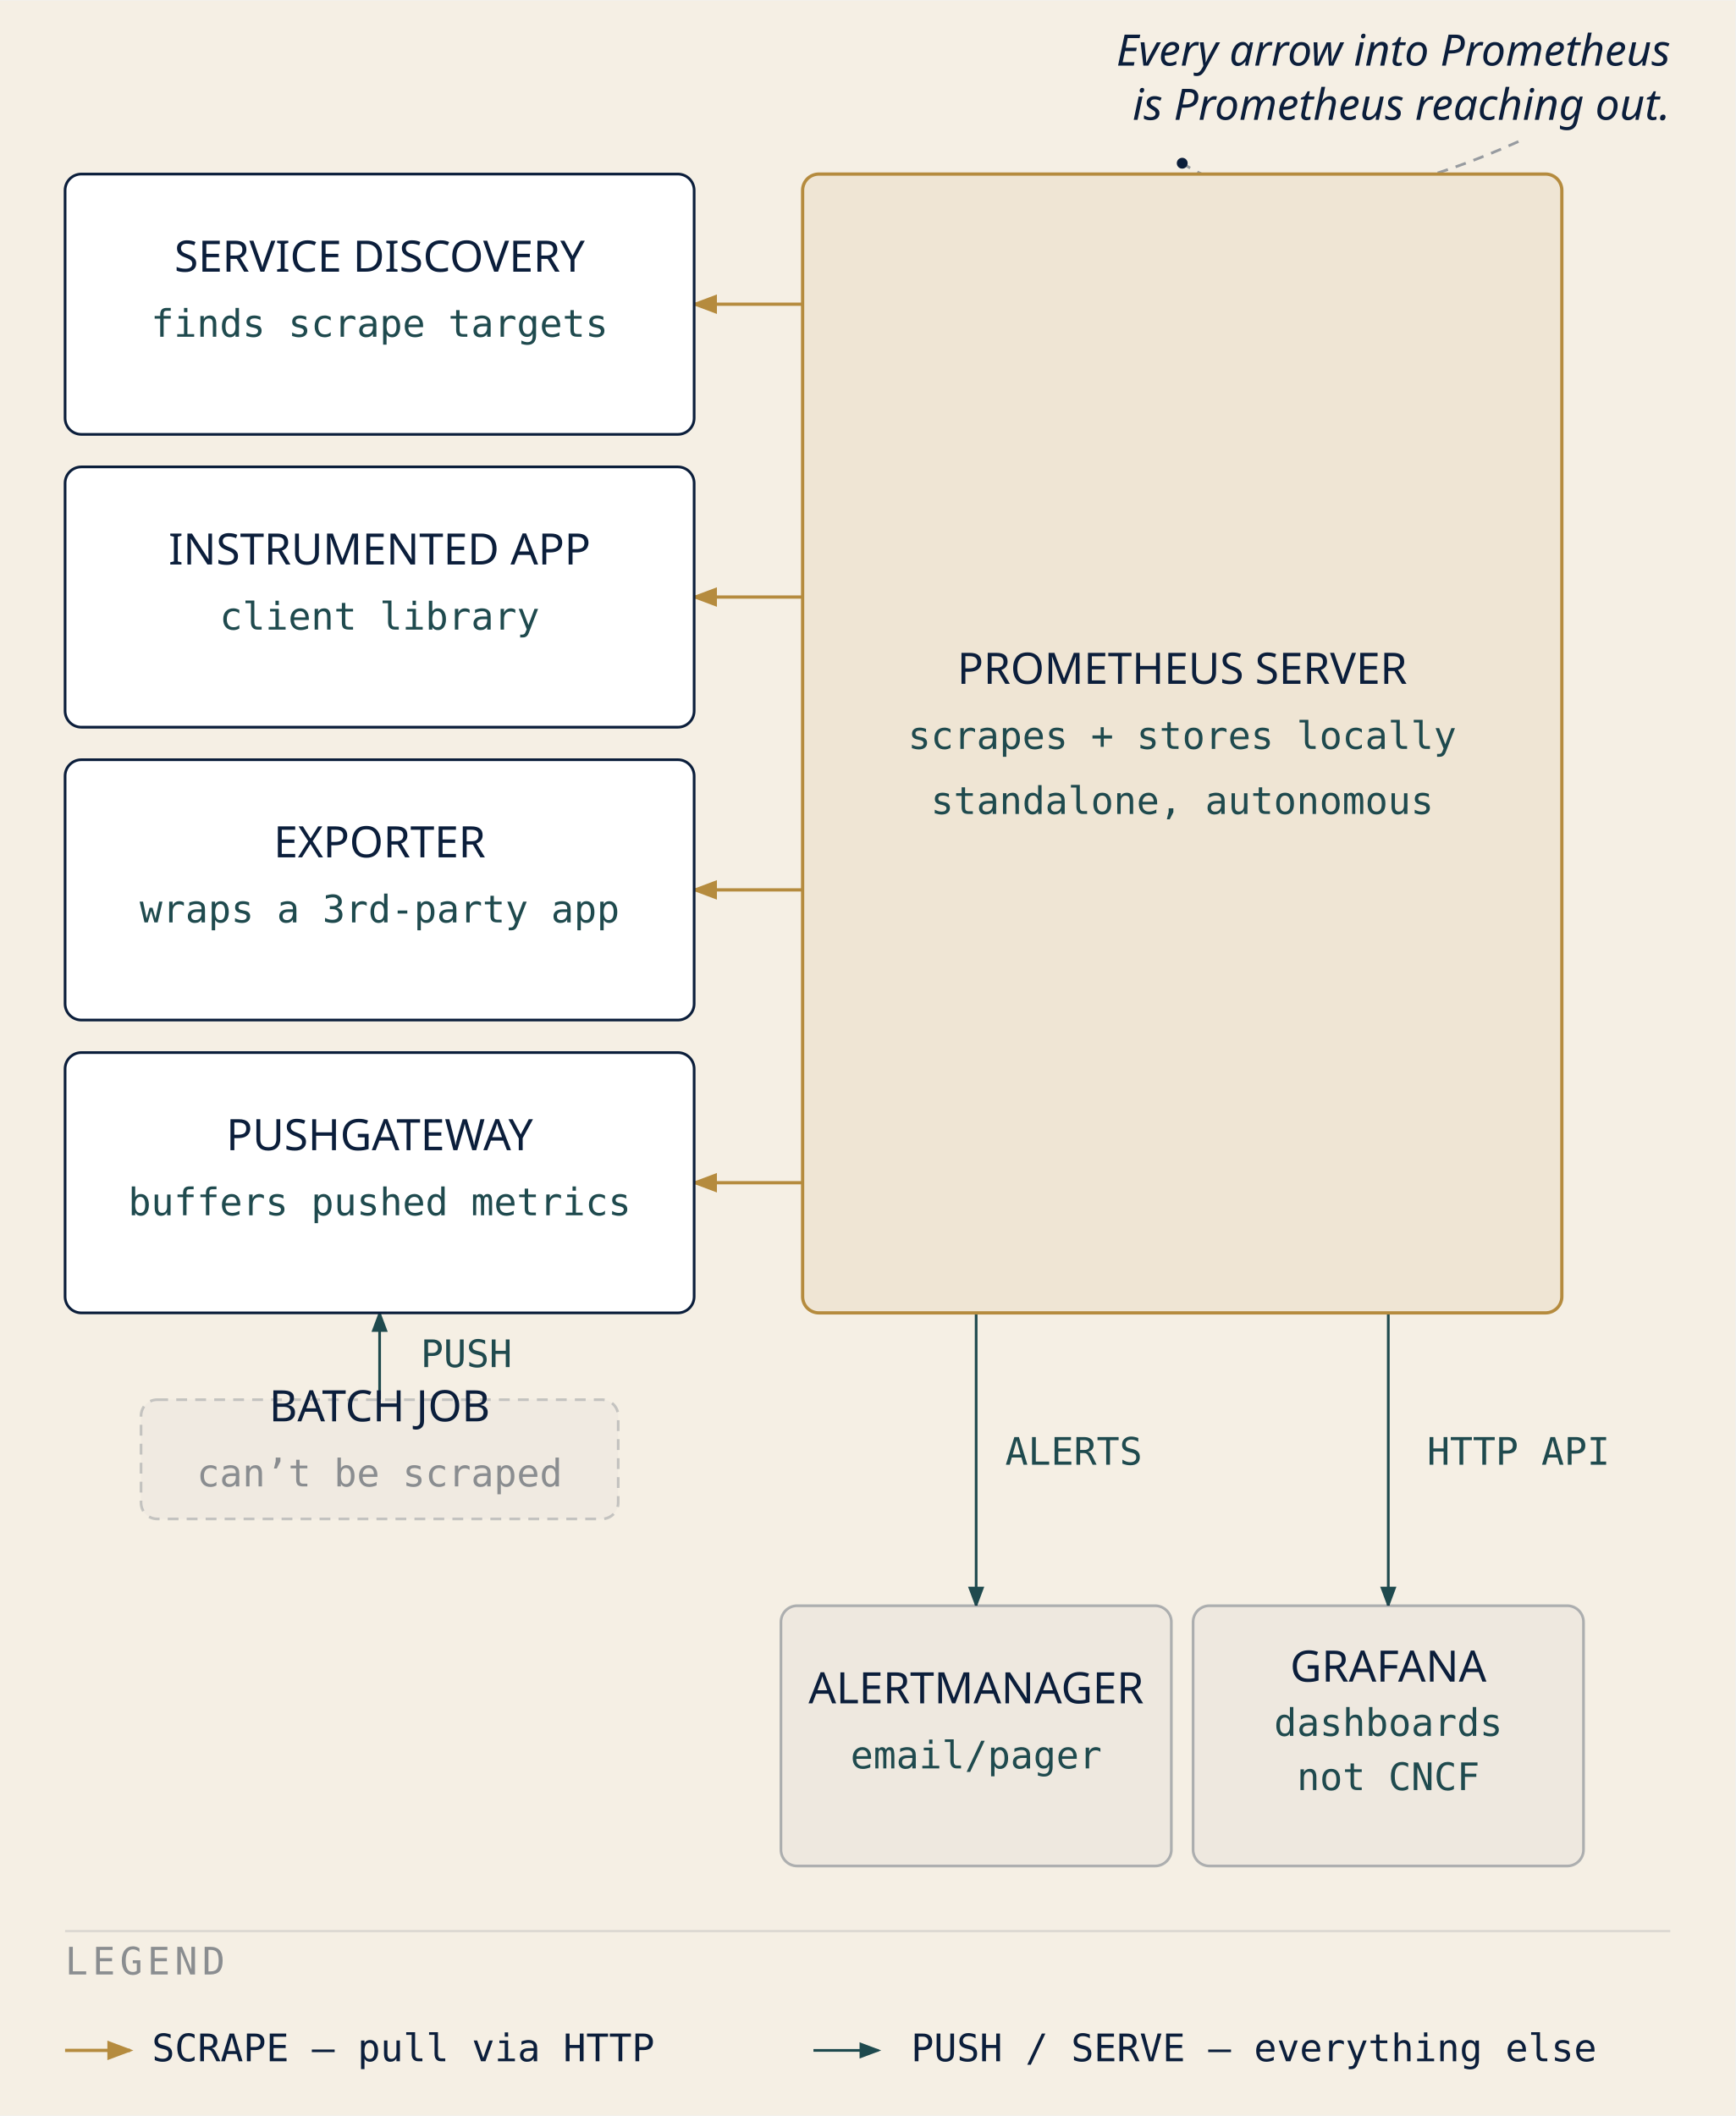
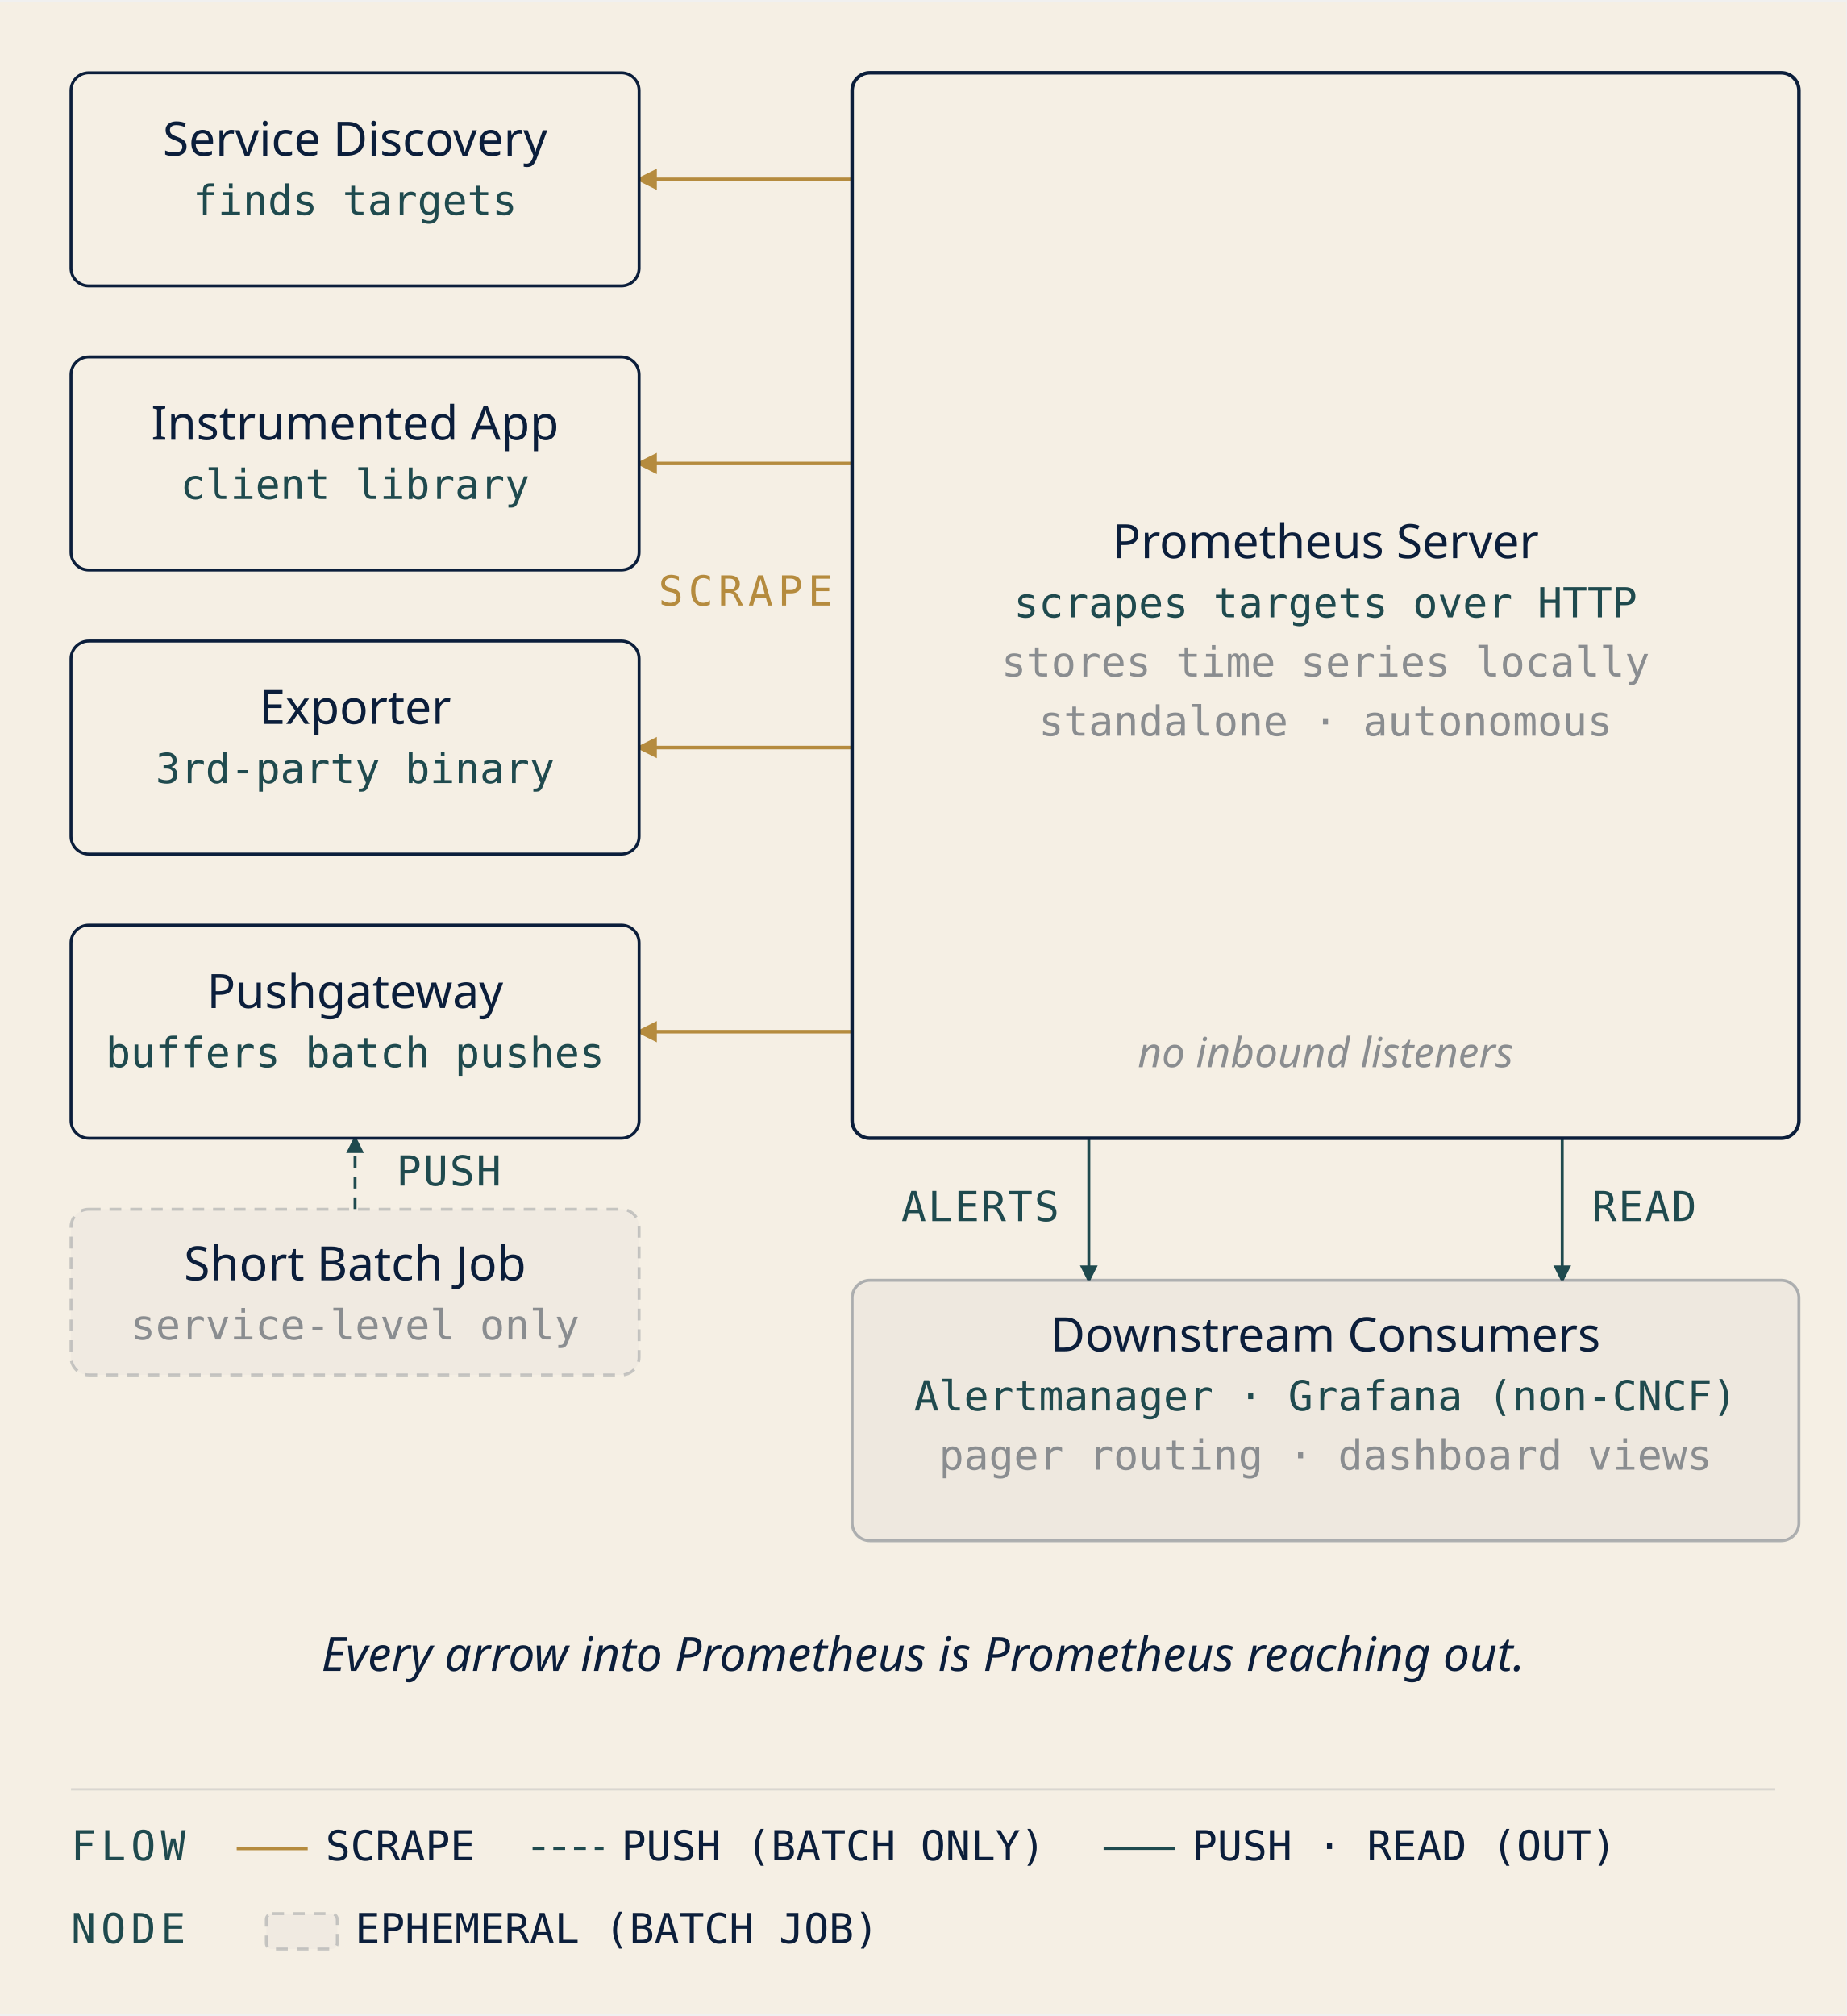
- <svg xmlns="http://www.w3.org/2000/svg" viewBox="0 0 640 780" role="img" aria-labelledby="ch18-fig04-prometheus-pull-architecture-title ch18-fig04-prometheus-pull-architecture-desc" width="620" height="756">
+ <svg xmlns="http://www.w3.org/2000/svg" viewBox="0 0 624 680" role="img" aria-labelledby="ch18-fig04-prometheus-pull-architecture-title ch18-fig04-prometheus-pull-architecture-desc" width="480" height="524">
  <defs>
-     <marker id="arr-accent" markerWidth="8" markerHeight="6" refX="7" refY="3" orient="auto">
-       <polygon points="0 0, 8 3, 0 6" fill="#B58B3E" />
+     <marker id="arr-muted" markerWidth="6" markerHeight="6" refX="5" refY="3" orient="auto">
+       <path d="M0,0 L6,3 L0,6 Z" fill="#1F4A4E" />
    </marker>
-     <marker id="arr-muted" markerWidth="8" markerHeight="6" refX="7" refY="3" orient="auto">
-       <polygon points="0 0, 8 3, 0 6" fill="#1F4A4E" />
+     <marker id="arr-accent" markerWidth="6" markerHeight="6" refX="5" refY="3" orient="auto">
+       <path d="M0,0 L6,3 L0,6 Z" fill="#B58B3E" />
    </marker>
-     <marker id="arr-link" markerWidth="8" markerHeight="6" refX="7" refY="3" orient="auto">
-       <polygon points="0 0, 8 3, 0 6" fill="#1F4A4E" />
+     <marker id="arr-link" markerWidth="6" markerHeight="6" refX="5" refY="3" orient="auto">
+       <path d="M0,0 L6,3 L0,6 Z" fill="#1F4A4E" />
    </marker>
  </defs>
  <rect width="100%" height="100%" fill="#F5EFE4" />
-   <text x="616" y="24" text-anchor="end" font-family="'Fira Sans', sans-serif" font-style="italic" font-size="16" fill="#0B1E3B">Every arrow into Prometheus</text>
-   <text x="616" y="44" text-anchor="end" font-family="'Fira Sans', sans-serif" font-style="italic" font-size="16" fill="#0B1E3B">is Prometheus reaching out.</text>
-   <path d="M 560,52 Q 480,88 436,60" fill="none" stroke="rgba(11,30,59,0.40)" stroke-width="1" stroke-dasharray="4,3" />
-   <circle cx="436" cy="60" r="2" fill="#0B1E3B" />
-   <line x1="296" y1="112" x2="256" y2="112" stroke="#B58B3E" stroke-width="1.2" marker-end="url(#arr-accent)" />
-   <line x1="296" y1="220" x2="256" y2="220" stroke="#B58B3E" stroke-width="1.2" marker-end="url(#arr-accent)" />
-   <line x1="296" y1="328" x2="256" y2="328" stroke="#B58B3E" stroke-width="1.2" marker-end="url(#arr-accent)" />
-   <line x1="296" y1="436" x2="256" y2="436" stroke="#B58B3E" stroke-width="1.2" marker-end="url(#arr-accent)" />
-   <line x1="140" y1="516" x2="140" y2="484" stroke="#1F4A4E" stroke-width="1" marker-end="url(#arr-muted)" />
-   <rect x="148" y="492" width="48" height="16" rx="2" fill="#F5EFE4" />
-   <text x="172" y="504" text-anchor="middle" font-family="'Fira Mono', monospace" font-size="14" fill="#1F4A4E">PUSH</text>
-   <line x1="360" y1="484" x2="360" y2="592" stroke="#1F4A4E" stroke-width="1" marker-end="url(#arr-muted)" />
-   <rect x="368" y="528" width="56" height="16" rx="2" fill="#F5EFE4" />
-   <text x="396" y="540" text-anchor="middle" font-family="'Fira Mono', monospace" font-size="14" fill="#1F4A4E">ALERTS</text>
-   <line x1="512" y1="484" x2="512" y2="592" stroke="#1F4A4E" stroke-width="1" marker-end="url(#arr-link)" />
-   <rect x="520" y="528" width="80" height="16" rx="2" fill="#F5EFE4" />
-   <text x="560" y="540" text-anchor="middle" font-family="'Fira Mono', monospace" font-size="14" fill="#1F4A4E">HTTP API</text>
-   <rect x="24" y="64" width="232" height="96" rx="6" fill="#F5EFE4" />
-   <rect x="24" y="64" width="232" height="96" rx="6" fill="#ffffff" stroke="#0B1E3B" stroke-width="1" />
-   <text x="140" y="100" text-anchor="middle" font-family="'Fira Sans', sans-serif" font-weight="500" font-size="16" fill="#0B1E3B">SERVICE DISCOVERY</text>
-   <text x="140" y="124" text-anchor="middle" font-family="'Fira Mono', monospace" font-size="14" fill="#1F4A4E">finds scrape targets</text>
-   <rect x="24" y="172" width="232" height="96" rx="6" fill="#F5EFE4" />
-   <rect x="24" y="172" width="232" height="96" rx="6" fill="#ffffff" stroke="#0B1E3B" stroke-width="1" />
-   <text x="140" y="208" text-anchor="middle" font-family="'Fira Sans', sans-serif" font-weight="500" font-size="16" fill="#0B1E3B">INSTRUMENTED APP</text>
-   <text x="140" y="232" text-anchor="middle" font-family="'Fira Mono', monospace" font-size="14" fill="#1F4A4E">client library</text>
-   <rect x="24" y="280" width="232" height="96" rx="6" fill="#F5EFE4" />
-   <rect x="24" y="280" width="232" height="96" rx="6" fill="#ffffff" stroke="#0B1E3B" stroke-width="1" />
-   <text x="140" y="316" text-anchor="middle" font-family="'Fira Sans', sans-serif" font-weight="500" font-size="16" fill="#0B1E3B">EXPORTER</text>
-   <text x="140" y="340" text-anchor="middle" font-family="'Fira Mono', monospace" font-size="14" fill="#1F4A4E">wraps a 3rd-party app</text>
-   <rect x="24" y="388" width="232" height="96" rx="6" fill="#F5EFE4" />
-   <rect x="24" y="388" width="232" height="96" rx="6" fill="#ffffff" stroke="#0B1E3B" stroke-width="1" />
-   <text x="140" y="424" text-anchor="middle" font-family="'Fira Sans', sans-serif" font-weight="500" font-size="16" fill="#0B1E3B">PUSHGATEWAY</text>
-   <text x="140" y="448" text-anchor="middle" font-family="'Fira Mono', monospace" font-size="14" fill="#1F4A4E">buffers pushed metrics</text>
-   <rect x="296" y="64" width="280" height="420" rx="6" fill="#F5EFE4" />
-   <rect x="296" y="64" width="280" height="420" rx="6" fill="rgba(181,139,62,0.10)" stroke="#B58B3E" stroke-width="1.2" />
-   <text x="436" y="252" text-anchor="middle" font-family="'Fira Sans', sans-serif" font-weight="500" font-size="16" fill="#0B1E3B">PROMETHEUS SERVER</text>
-   <text x="436" y="276" text-anchor="middle" font-family="'Fira Mono', monospace" font-size="14" fill="#1F4A4E">scrapes + stores locally</text>
-   <text x="436" y="300" text-anchor="middle" font-family="'Fira Mono', monospace" font-size="14" fill="#1F4A4E">standalone, autonomous</text>
-   <rect x="52" y="516" width="176" height="44" rx="6" fill="#F5EFE4" />
-   <rect x="52" y="516" width="176" height="44" rx="6" fill="rgba(11,30,59,0.02)" stroke="rgba(11,30,59,0.20)" stroke-width="1" stroke-dasharray="4,3" />
-   <text x="140" y="524" text-anchor="middle" font-family="'Fira Sans', sans-serif" font-weight="500" font-size="16" fill="#0B1E3B">BATCH JOB</text>
-   <text x="140" y="548" text-anchor="middle" font-family="'Fira Mono', monospace" font-size="14" fill="#8A8D90">can’t be scraped</text>
-   <rect x="288" y="592" width="144" height="96" rx="6" fill="#F5EFE4" />
-   <rect x="288" y="592" width="144" height="96" rx="6" fill="rgba(11,30,59,0.03)" stroke="rgba(11,30,59,0.30)" stroke-width="1" />
-   <text x="360" y="628" text-anchor="middle" font-family="'Fira Sans', sans-serif" font-weight="500" font-size="16" fill="#0B1E3B">ALERTMANAGER</text>
-   <text x="360" y="652" text-anchor="middle" font-family="'Fira Mono', monospace" font-size="14" fill="#1F4A4E">email/pager</text>
-   <rect x="440" y="592" width="144" height="96" rx="6" fill="#F5EFE4" />
-   <rect x="440" y="592" width="144" height="96" rx="6" fill="rgba(11,30,59,0.03)" stroke="rgba(11,30,59,0.30)" stroke-width="1" />
-   <text x="512" y="620" text-anchor="middle" font-family="'Fira Sans', sans-serif" font-weight="500" font-size="16" fill="#0B1E3B">GRAFANA</text>
-   <text x="512" y="640" text-anchor="middle" font-family="'Fira Mono', monospace" font-size="14" fill="#1F4A4E">dashboards</text>
-   <text x="512" y="660" text-anchor="middle" font-family="'Fira Mono', monospace" font-size="14" fill="#1F4A4E">not CNCF</text>
-   <line x1="24" y1="712" x2="616" y2="712" stroke="rgba(11,30,59,0.12)" stroke-width="0.8" />
-   <text x="24" y="728" font-family="'Fira Mono', monospace" font-size="14" font-weight="500" letter-spacing="0.12em" fill="#8A8D90">LEGEND</text>
-   <line x1="24" y1="756" x2="48" y2="756" stroke="#B58B3E" stroke-width="1.2" marker-end="url(#arr-accent)" />
-   <text x="56" y="760" font-family="'Fira Mono', monospace" font-size="14" fill="#0B1E3B">SCRAPE — pull via HTTP</text>
-   <line x1="300" y1="756" x2="324" y2="756" stroke="#1F4A4E" stroke-width="1" marker-end="url(#arr-muted)" />
-   <text x="336" y="760" font-family="'Fira Mono', monospace" font-size="14" fill="#0B1E3B">PUSH / SERVE — everything else</text>
+   <line x1="288" y1="60" x2="216" y2="60" stroke="#B58B3E" stroke-width="1.2" marker-end="url(#arr-accent)" />
+   <line x1="288" y1="156" x2="216" y2="156" stroke="#B58B3E" stroke-width="1.2" marker-end="url(#arr-accent)" />
+   <line x1="288" y1="252" x2="216" y2="252" stroke="#B58B3E" stroke-width="1.2" marker-end="url(#arr-accent)" />
+   <line x1="288" y1="348" x2="216" y2="348" stroke="#B58B3E" stroke-width="1.2" marker-end="url(#arr-accent)" />
+   <line x1="120" y1="408" x2="120" y2="384" stroke="#1F4A4E" stroke-width="1" stroke-dasharray="4,3" marker-end="url(#arr-muted)" />
+   <line x1="368" y1="384" x2="368" y2="432" stroke="#1F4A4E" stroke-width="1" marker-end="url(#arr-link)" />
+   <line x1="528" y1="384" x2="528" y2="432" stroke="#1F4A4E" stroke-width="1" marker-end="url(#arr-link)" />
+   <rect x="24" y="24" width="192" height="72" rx="6" fill="#F5EFE4" />
+   <rect x="24" y="24" width="192" height="72" rx="6" fill="#F5EFE4" stroke="#0B1E3B" stroke-width="1" />
+   <text x="120" y="52" fill="#0B1E3B" font-size="16" font-weight="500" font-family="'Fira Sans', sans-serif" text-anchor="middle">Service Discovery</text>
+   <text x="120" y="72" fill="#1F4A4E" font-size="14" font-family="'Fira Mono', monospace" text-anchor="middle">finds targets</text>
+   <rect x="24" y="120" width="192" height="72" rx="6" fill="#F5EFE4" />
+   <rect x="24" y="120" width="192" height="72" rx="6" fill="#F5EFE4" stroke="#0B1E3B" stroke-width="1" />
+   <text x="120" y="148" fill="#0B1E3B" font-size="16" font-weight="500" font-family="'Fira Sans', sans-serif" text-anchor="middle">Instrumented App</text>
+   <text x="120" y="168" fill="#1F4A4E" font-size="14" font-family="'Fira Mono', monospace" text-anchor="middle">client library</text>
+   <rect x="24" y="216" width="192" height="72" rx="6" fill="#F5EFE4" />
+   <rect x="24" y="216" width="192" height="72" rx="6" fill="#F5EFE4" stroke="#0B1E3B" stroke-width="1" />
+   <text x="120" y="244" fill="#0B1E3B" font-size="16" font-weight="500" font-family="'Fira Sans', sans-serif" text-anchor="middle">Exporter</text>
+   <text x="120" y="264" fill="#1F4A4E" font-size="14" font-family="'Fira Mono', monospace" text-anchor="middle">3rd-party binary</text>
+   <rect x="24" y="312" width="192" height="72" rx="6" fill="#F5EFE4" />
+   <rect x="24" y="312" width="192" height="72" rx="6" fill="#F5EFE4" stroke="#0B1E3B" stroke-width="1" />
+   <text x="120" y="340" fill="#0B1E3B" font-size="16" font-weight="500" font-family="'Fira Sans', sans-serif" text-anchor="middle">Pushgateway</text>
+   <text x="120" y="360" fill="#1F4A4E" font-size="14" font-family="'Fira Mono', monospace" text-anchor="middle">buffers batch pushes</text>
+   <rect x="24" y="408" width="192" height="56" rx="6" fill="#F5EFE4" />
+   <rect x="24" y="408" width="192" height="56" rx="6" fill="rgba(11,30,59,0.02)" stroke="rgba(11,30,59,0.20)" stroke-width="1" stroke-dasharray="4,3" />
+   <text x="120" y="432" fill="#0B1E3B" font-size="16" font-weight="500" font-family="'Fira Sans', sans-serif" text-anchor="middle">Short Batch Job</text>
+   <text x="120" y="452" fill="#8A8D90" font-size="14" font-family="'Fira Mono', monospace" text-anchor="middle">service-level only</text>
+   <rect x="288" y="24" width="320" height="360" rx="6" fill="#F5EFE4" />
+   <rect x="288" y="24" width="320" height="360" rx="6" fill="#F5EFE4" stroke="#0B1E3B" stroke-width="1.2" />
+   <text x="448" y="188" fill="#0B1E3B" font-size="16" font-weight="500" font-family="'Fira Sans', sans-serif" text-anchor="middle">Prometheus Server</text>
+   <text x="448" y="208" fill="#1F4A4E" font-size="14" font-family="'Fira Mono', monospace" text-anchor="middle">scrapes targets over HTTP</text>
+   <text x="448" y="228" fill="#8A8D90" font-size="14" font-family="'Fira Mono', monospace" text-anchor="middle">stores time series locally</text>
+   <text x="448" y="248" fill="#8A8D90" font-size="14" font-family="'Fira Mono', monospace" text-anchor="middle">standalone · autonomous</text>
+   <text x="448" y="360" fill="#8A8D90" font-size="14" font-style="italic" font-family="'Fira Sans', sans-serif" text-anchor="middle">no inbound listeners</text>
+   <rect x="288" y="432" width="320" height="88" rx="6" fill="#F5EFE4" />
+   <rect x="288" y="432" width="320" height="88" rx="6" fill="rgba(11,30,59,0.03)" stroke="rgba(11,30,59,0.30)" stroke-width="1" />
+   <text x="448" y="456" fill="#0B1E3B" font-size="16" font-weight="500" font-family="'Fira Sans', sans-serif" text-anchor="middle">Downstream Consumers</text>
+   <text x="448" y="476" fill="#1F4A4E" font-size="14" font-family="'Fira Mono', monospace" text-anchor="middle">Alertmanager · Grafana (non-CNCF)</text>
+   <text x="448" y="496" fill="#8A8D90" font-size="14" font-family="'Fira Mono', monospace" text-anchor="middle">pager routing · dashboard views</text>
+   <text x="252" y="204" fill="#B58B3E" font-size="14" font-weight="500" font-family="'Fira Mono', monospace" text-anchor="middle" letter-spacing="0.12em">SCRAPE</text>
+   <text x="134" y="400" fill="#1F4A4E" font-size="14" font-family="'Fira Mono', monospace" text-anchor="start" letter-spacing="0.04em">PUSH</text>
+   <text x="358" y="412" fill="#1F4A4E" font-size="14" font-family="'Fira Mono', monospace" text-anchor="end" letter-spacing="0.04em">ALERTS</text>
+   <text x="538" y="412" fill="#1F4A4E" font-size="14" font-family="'Fira Mono', monospace" text-anchor="start" letter-spacing="0.04em">READ</text>
+   <text x="312" y="564" fill="#0B1E3B" font-size="16" font-style="italic" font-family="'Fira Sans', sans-serif" text-anchor="middle">Every arrow into Prometheus is Prometheus reaching out.</text>
+   <line x1="24" y1="604" x2="600" y2="604" stroke="rgba(11,30,59,0.12)" stroke-width="0.8" />
+   <text x="24" y="628" fill="#1F4A4E" font-size="14" font-weight="500" font-family="'Fira Mono', monospace" letter-spacing="0.12em">FLOW</text>
+   <line x1="80" y1="624" x2="104" y2="624" stroke="#B58B3E" stroke-width="1.2" />
+   <text x="110" y="628" fill="#0B1E3B" font-size="14" font-family="'Fira Mono', monospace">SCRAPE</text>
+   <line x1="180" y1="624" x2="204" y2="624" stroke="#1F4A4E" stroke-width="1" stroke-dasharray="4,3" />
+   <text x="210" y="628" fill="#0B1E3B" font-size="14" font-family="'Fira Mono', monospace">PUSH (BATCH ONLY)</text>
+   <line x1="373" y1="624" x2="397" y2="624" stroke="#1F4A4E" stroke-width="1" />
+   <text x="403" y="628" fill="#0B1E3B" font-size="14" font-family="'Fira Mono', monospace">PUSH · READ (OUT)</text>
+   <text x="24" y="656" fill="#1F4A4E" font-size="14" font-weight="500" font-family="'Fira Mono', monospace" letter-spacing="0.12em">NODE</text>
+   <rect x="90" y="646" width="24" height="12" rx="2" fill="rgba(11,30,59,0.02)" stroke="rgba(11,30,59,0.20)" stroke-width="1" stroke-dasharray="4,3" />
+   <text x="120" y="656" fill="#0B1E3B" font-size="14" font-family="'Fira Mono', monospace">EPHEMERAL (BATCH JOB)</text>
</svg>
